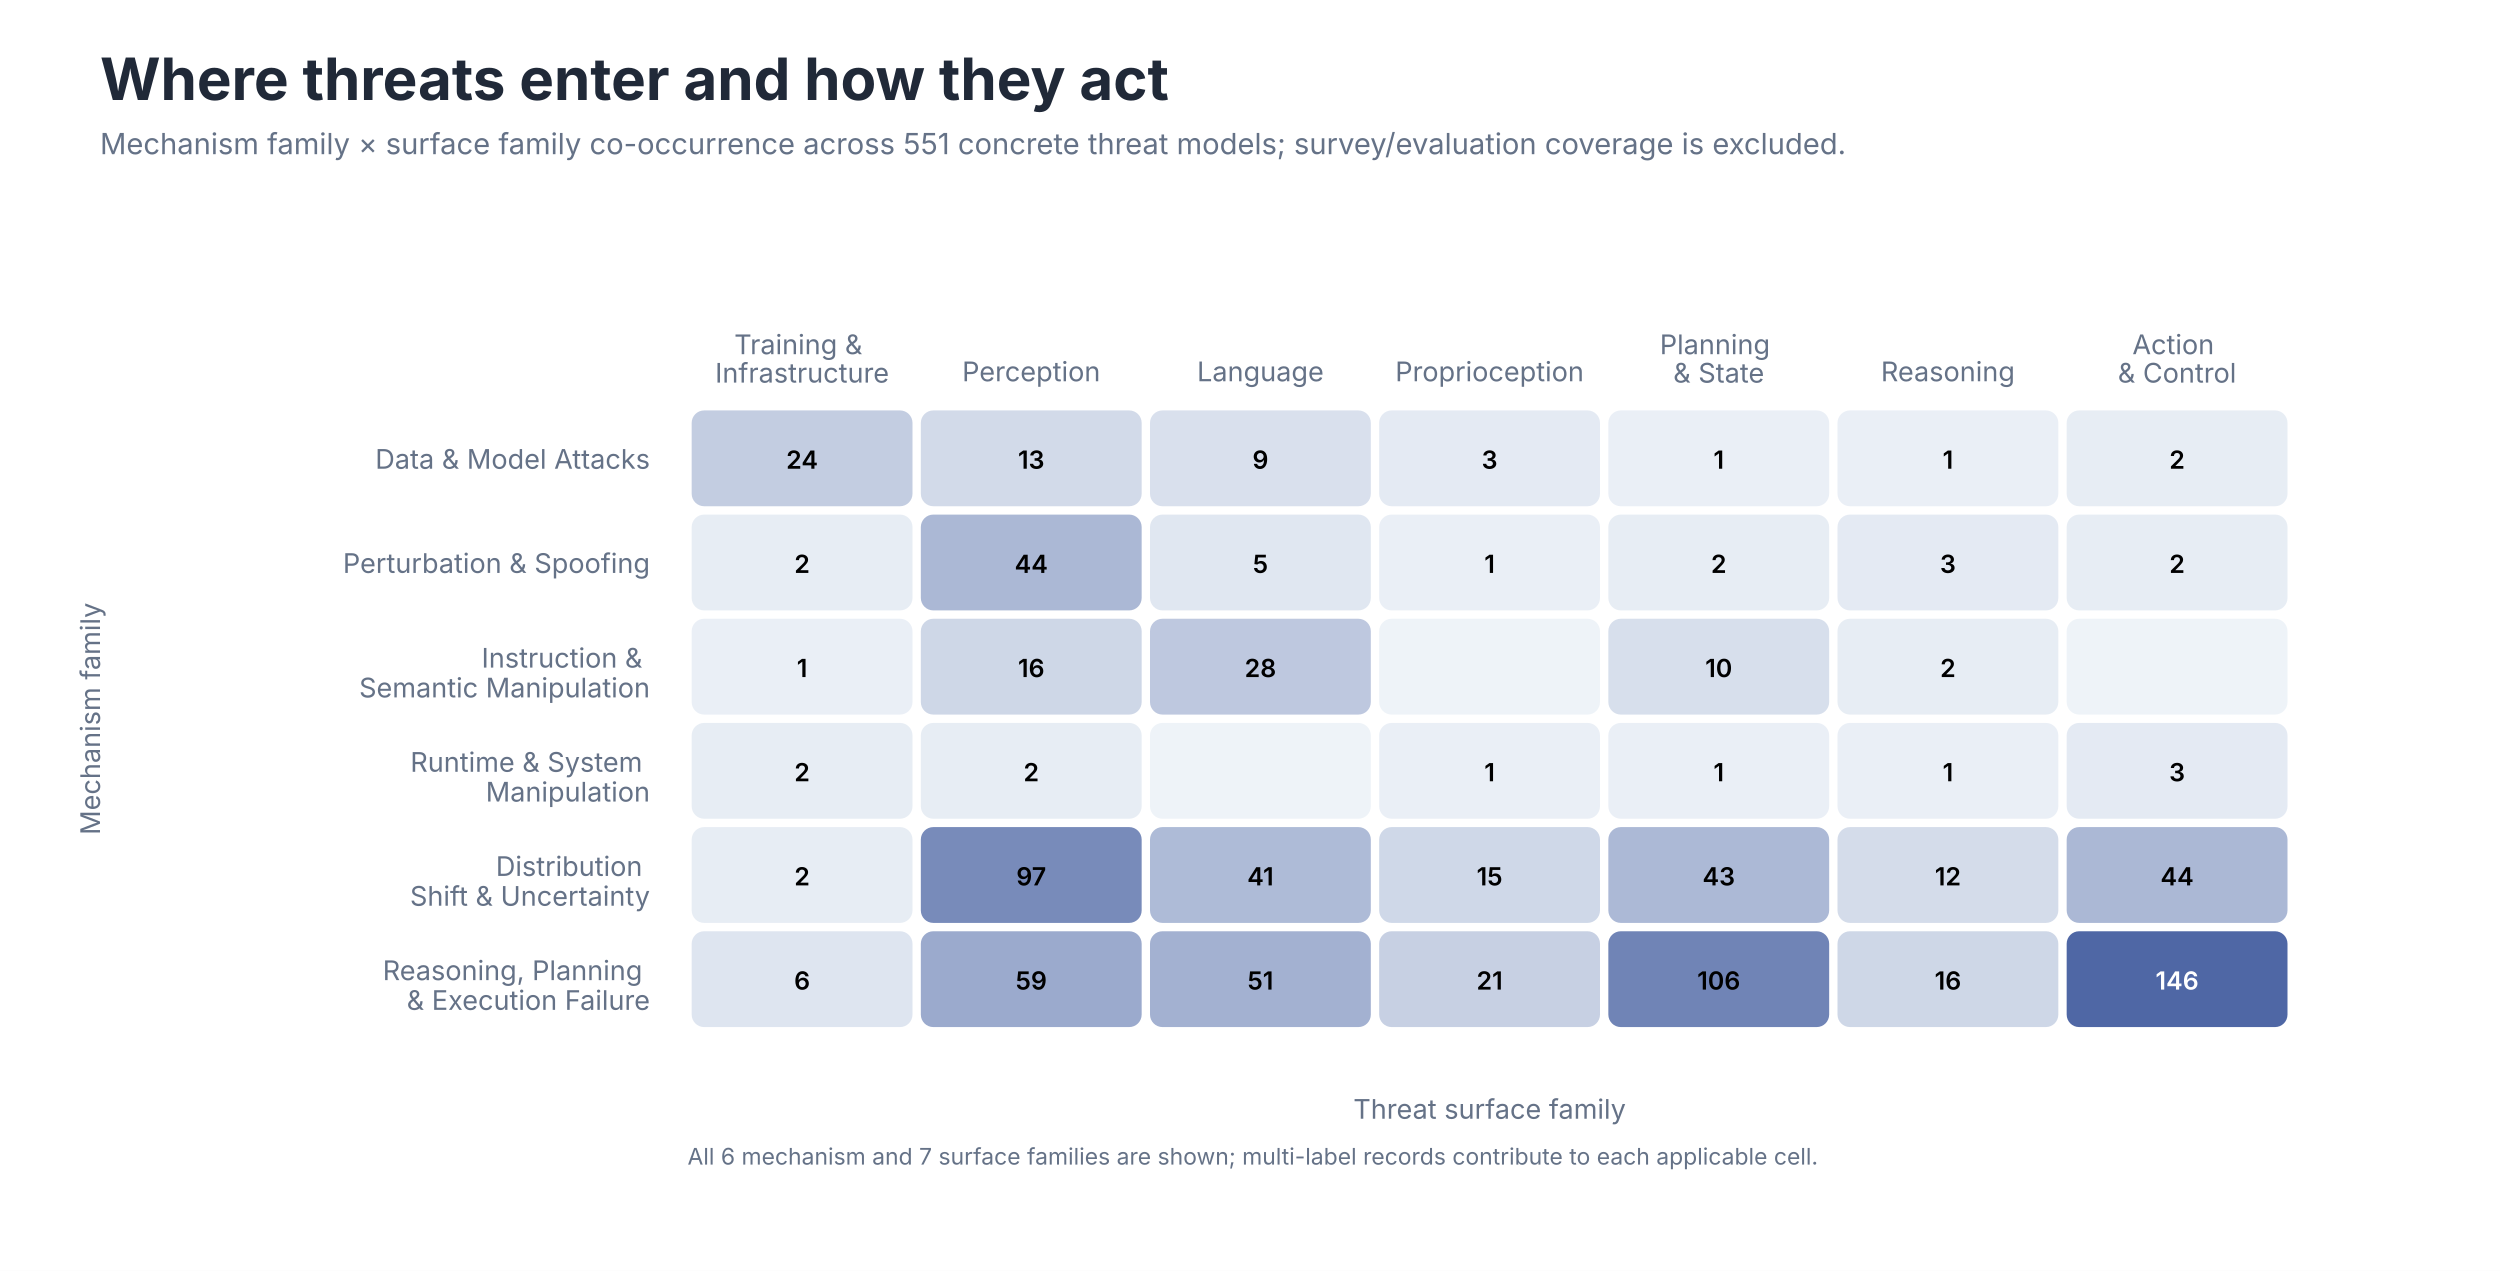
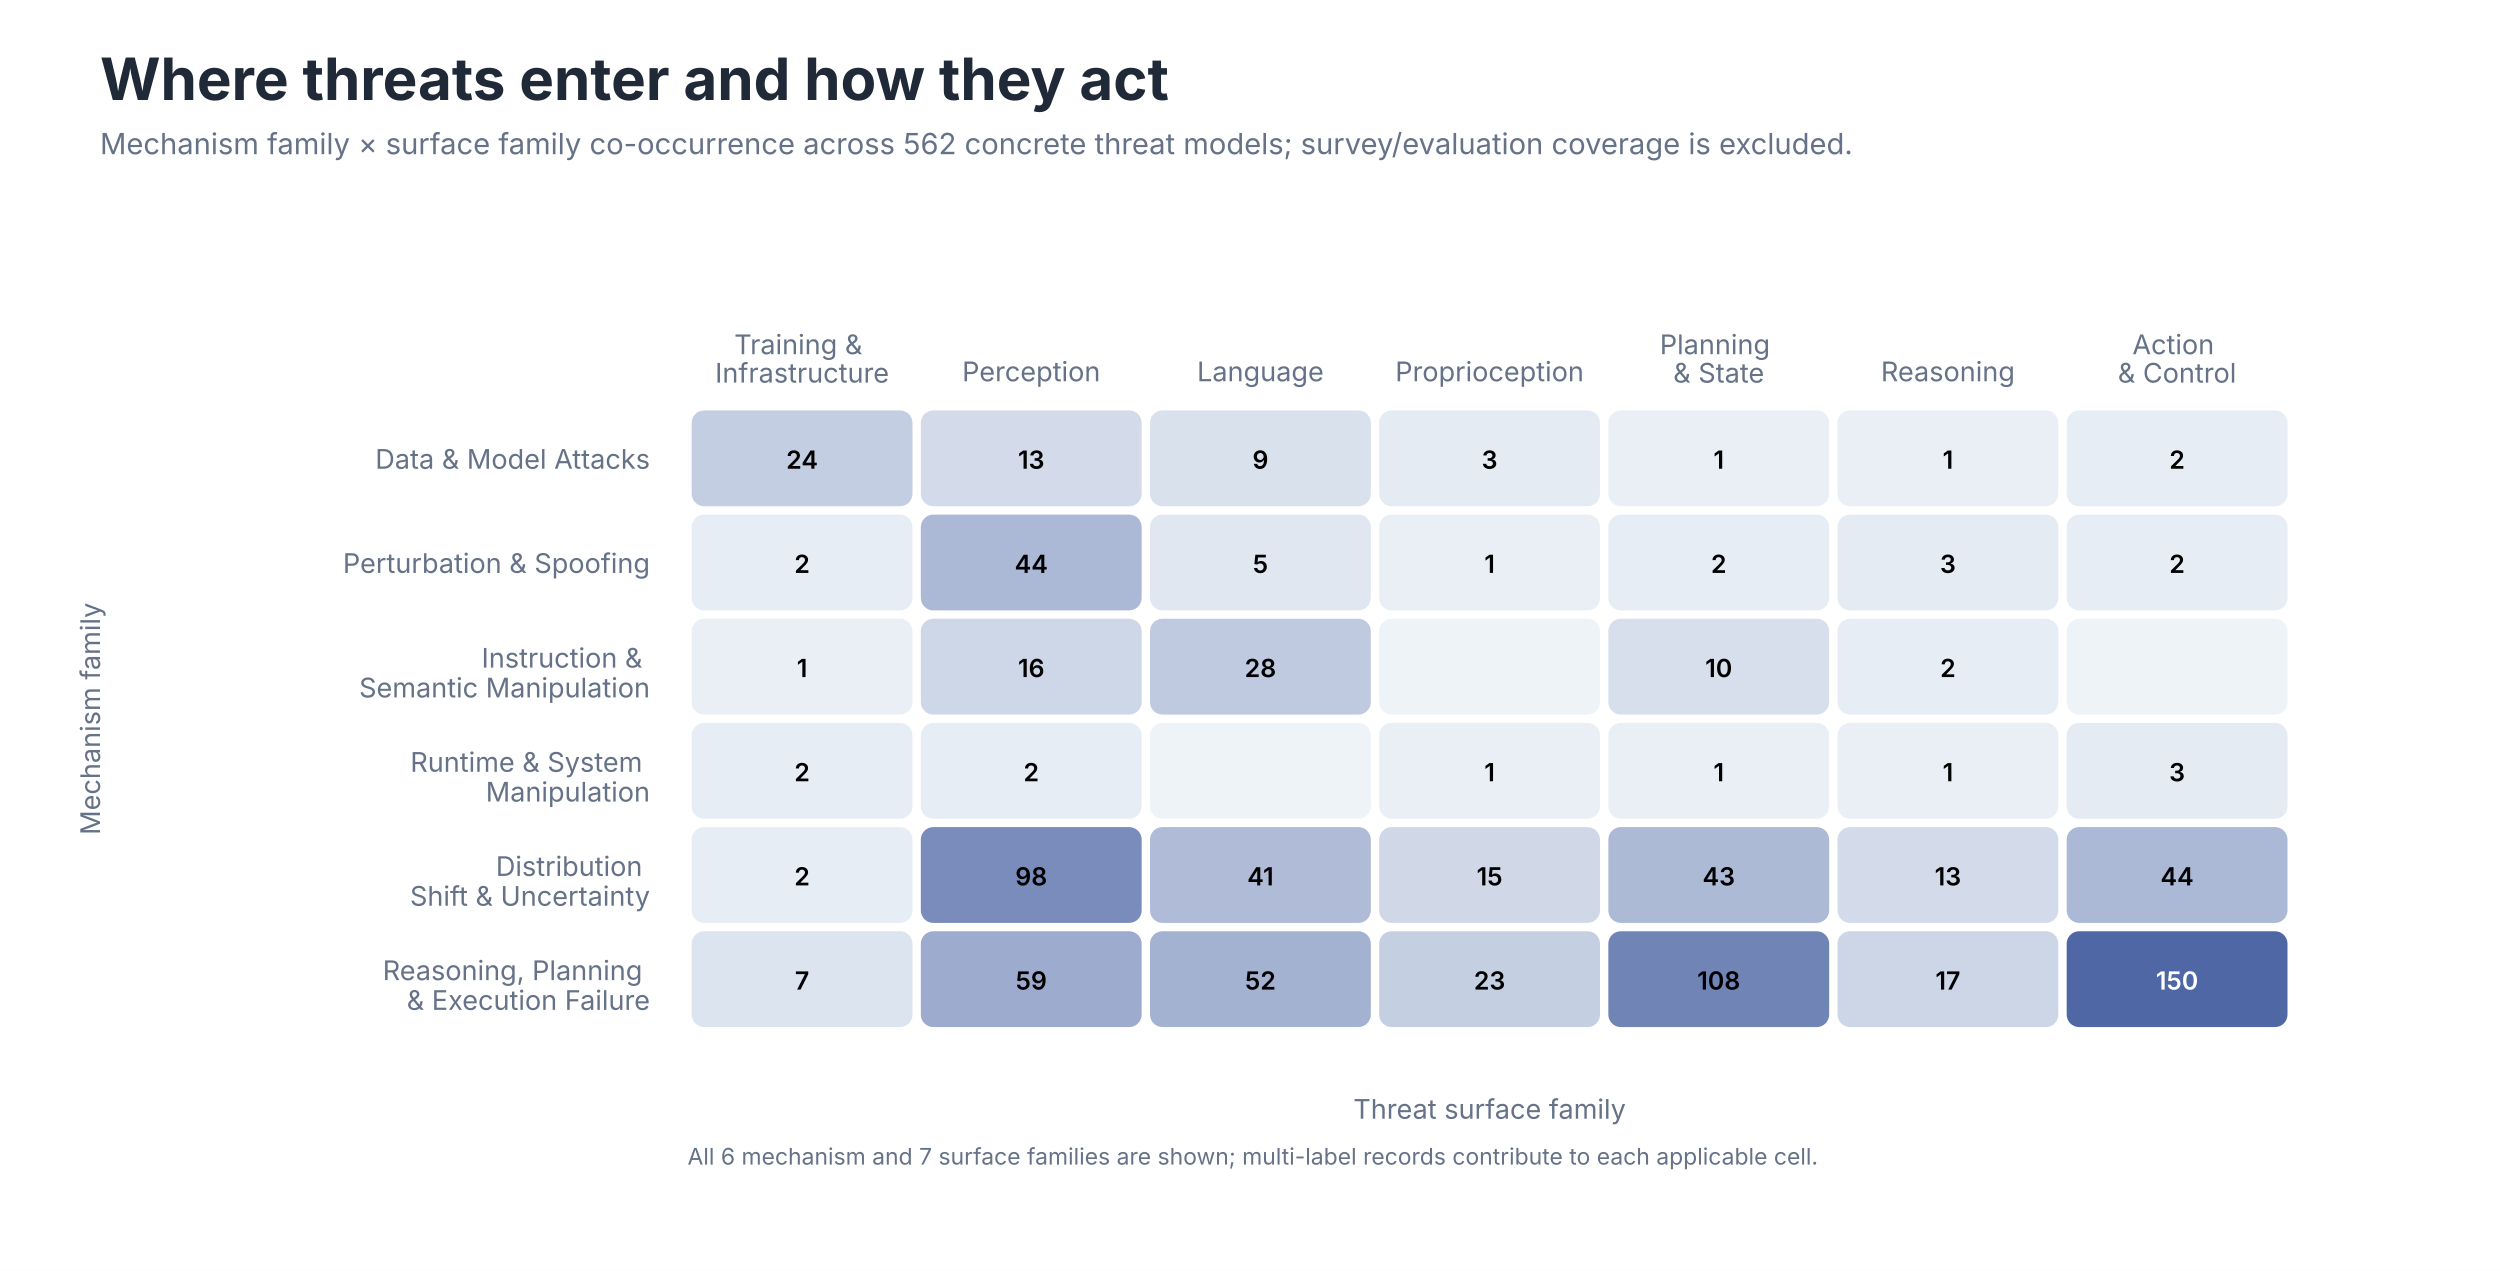
<svg xmlns="http://www.w3.org/2000/svg" role="img" aria-labelledby="title desc" viewBox="0 0 1200 610">
  <style>
text { font-family: -apple-system, BlinkMacSystemFont, 'Segoe UI', sans-serif; }
.title { font-size: 28px; font-weight: 650; fill: #202938; }
.subtitle { font-size: 14px; fill: #657287; }
.axis { font-size: 13px; fill: #657287; }
.label { font-size: 13px; fill: #202938; }
.small { font-size: 11px; fill: #657287; }
</style>
  <rect width="1200" height="610" fill="#FFFFFF" />
  <text class="title" x="48" y="48">Where threats enter and how they act</text>
-   <text class="subtitle" x="48" y="74">Mechanism family × surface family co-occurrence across 551 concrete threat models; survey/evaluation coverage is excluded.</text>
+   <text class="subtitle" x="48" y="74">Mechanism family × surface family co-occurrence across 562 concrete threat models; survey/evaluation coverage is excluded.</text>
  <text class="axis" text-anchor="middle" x="385.0" y="170.0">
    <tspan x="385.0" dy="0em">Training &amp;</tspan>
    <tspan x="385.0" dy="1.05em">Infrastructure</tspan>
  </text>
  <text class="axis" text-anchor="middle" x="495.0" y="183.0">
    <tspan x="495.0" dy="0em">Perception</tspan>
  </text>
  <text class="axis" text-anchor="middle" x="605.0" y="183.0">
    <tspan x="605.0" dy="0em">Language</tspan>
  </text>
  <text class="axis" text-anchor="middle" x="715.0" y="183.0">
    <tspan x="715.0" dy="0em">Proprioception</tspan>
  </text>
  <text class="axis" text-anchor="middle" x="825.0" y="170.0">
    <tspan x="825.0" dy="0em">Planning</tspan>
    <tspan x="825.0" dy="1.05em">&amp; State</tspan>
  </text>
  <text class="axis" text-anchor="middle" x="935.0" y="183.0">
    <tspan x="935.0" dy="0em">Reasoning</tspan>
  </text>
  <text class="axis" text-anchor="middle" x="1045.0" y="170.0">
    <tspan x="1045.0" dy="0em">Action</tspan>
    <tspan x="1045.0" dy="1.05em">&amp; Control</tspan>
  </text>
  <text class="axis" text-anchor="end" x="312.0" y="225.0">Data &amp; Model Attacks</text>
  <text class="axis" text-anchor="end" x="312.0" y="275.0">Perturbation &amp; Spoofing</text>
  <text class="axis" text-anchor="end" x="312.0" y="325.0">
    <tspan x="312.0" dy="-0.35em">Instruction &amp;</tspan>
    <tspan x="312.0" dy="1.1em">Semantic Manipulation</tspan>
  </text>
  <text class="axis" text-anchor="end" x="312.0" y="375.0">
    <tspan x="312.0" dy="-0.35em">Runtime &amp; System</tspan>
    <tspan x="312.0" dy="1.1em">Manipulation</tspan>
  </text>
  <text class="axis" text-anchor="end" x="312.0" y="425.0">
    <tspan x="312.0" dy="-0.35em">Distribution</tspan>
    <tspan x="312.0" dy="1.1em">Shift &amp; Uncertainty</tspan>
  </text>
  <text class="axis" text-anchor="end" x="312.0" y="475.0">
    <tspan x="312.0" dy="-0.35em">Reasoning, Planning</tspan>
    <tspan x="312.0" dy="1.1em">&amp; Execution Failure</tspan>
  </text>
-   <rect x="332" y="197" width="106" height="46" rx="6" fill="#C3CDE1" />
+   <rect x="332" y="197" width="106" height="46" rx="6" fill="#C4CEE2" />
  <text x="385.0" y="225.0" text-anchor="middle" font-size="12" font-weight="600" fill="#000000">24</text>
-   <rect x="442" y="197" width="106" height="46" rx="6" fill="#D2DAE9" />
+   <rect x="442" y="197" width="106" height="46" rx="6" fill="#D3DBEA" />
  <text x="495.0" y="225.0" text-anchor="middle" font-size="12" font-weight="600" fill="#000000">13</text>
-   <rect x="552" y="197" width="106" height="46" rx="6" fill="#D9E0ED" />
+   <rect x="552" y="197" width="106" height="46" rx="6" fill="#D9E1ED" />
  <text x="605.0" y="225.0" text-anchor="middle" font-size="12" font-weight="600" fill="#000000">9</text>
-   <rect x="662" y="197" width="106" height="46" rx="6" fill="#E4EAF3" />
+   <rect x="662" y="197" width="106" height="46" rx="6" fill="#E4EBF3" />
  <text x="715.0" y="225.0" text-anchor="middle" font-size="12" font-weight="600" fill="#000000">3</text>
  <rect x="772" y="197" width="106" height="46" rx="6" fill="#EAEFF6" />
  <text x="825.0" y="225.0" text-anchor="middle" font-size="12" font-weight="600" fill="#000000">1</text>
  <rect x="882" y="197" width="106" height="46" rx="6" fill="#EAEFF6" />
  <text x="935.0" y="225.0" text-anchor="middle" font-size="12" font-weight="600" fill="#000000">1</text>
  <rect x="992" y="197" width="106" height="46" rx="6" fill="#E7EDF4" />
  <text x="1045.0" y="225.0" text-anchor="middle" font-size="12" font-weight="600" fill="#000000">2</text>
  <rect x="332" y="247" width="106" height="46" rx="6" fill="#E7EDF4" />
  <text x="385.0" y="275.0" text-anchor="middle" font-size="12" font-weight="600" fill="#000000">2</text>
-   <rect x="442" y="247" width="106" height="46" rx="6" fill="#ABB8D5" />
+   <rect x="442" y="247" width="106" height="46" rx="6" fill="#ACB9D6" />
  <text x="495.0" y="275.0" text-anchor="middle" font-size="12" font-weight="600" fill="#000000">44</text>
  <rect x="552" y="247" width="106" height="46" rx="6" fill="#E0E7F1" />
  <text x="605.0" y="275.0" text-anchor="middle" font-size="12" font-weight="600" fill="#000000">5</text>
  <rect x="662" y="247" width="106" height="46" rx="6" fill="#EAEFF6" />
  <text x="715.0" y="275.0" text-anchor="middle" font-size="12" font-weight="600" fill="#000000">1</text>
  <rect x="772" y="247" width="106" height="46" rx="6" fill="#E7EDF4" />
  <text x="825.0" y="275.0" text-anchor="middle" font-size="12" font-weight="600" fill="#000000">2</text>
-   <rect x="882" y="247" width="106" height="46" rx="6" fill="#E4EAF3" />
+   <rect x="882" y="247" width="106" height="46" rx="6" fill="#E4EBF3" />
  <text x="935.0" y="275.0" text-anchor="middle" font-size="12" font-weight="600" fill="#000000">3</text>
  <rect x="992" y="247" width="106" height="46" rx="6" fill="#E7EDF4" />
  <text x="1045.0" y="275.0" text-anchor="middle" font-size="12" font-weight="600" fill="#000000">2</text>
  <rect x="332" y="297" width="106" height="46" rx="6" fill="#EAEFF6" />
  <text x="385.0" y="325.0" text-anchor="middle" font-size="12" font-weight="600" fill="#000000">1</text>
  <rect x="442" y="297" width="106" height="46" rx="6" fill="#CED7E7" />
  <text x="495.0" y="325.0" text-anchor="middle" font-size="12" font-weight="600" fill="#000000">16</text>
-   <rect x="552" y="297" width="106" height="46" rx="6" fill="#BEC8DF" />
+   <rect x="552" y="297" width="106" height="46" rx="6" fill="#BFC9DF" />
  <text x="605.0" y="325.0" text-anchor="middle" font-size="12" font-weight="600" fill="#000000">28</text>
  <rect x="662" y="297" width="106" height="46" rx="6" fill="#EEF3F8" />
  <text x="715.0" y="325.0" text-anchor="middle" font-size="12" font-weight="600" fill="#000000" />
  <rect x="772" y="297" width="106" height="46" rx="6" fill="#D7DFEC" />
  <text x="825.0" y="325.0" text-anchor="middle" font-size="12" font-weight="600" fill="#000000">10</text>
  <rect x="882" y="297" width="106" height="46" rx="6" fill="#E7EDF4" />
  <text x="935.0" y="325.0" text-anchor="middle" font-size="12" font-weight="600" fill="#000000">2</text>
  <rect x="992" y="297" width="106" height="46" rx="6" fill="#EEF3F8" />
  <text x="1045.0" y="325.0" text-anchor="middle" font-size="12" font-weight="600" fill="#000000" />
  <rect x="332" y="347" width="106" height="46" rx="6" fill="#E7EDF4" />
  <text x="385.0" y="375.0" text-anchor="middle" font-size="12" font-weight="600" fill="#000000">2</text>
  <rect x="442" y="347" width="106" height="46" rx="6" fill="#E7EDF4" />
  <text x="495.0" y="375.0" text-anchor="middle" font-size="12" font-weight="600" fill="#000000">2</text>
  <rect x="552" y="347" width="106" height="46" rx="6" fill="#EEF3F8" />
  <text x="605.0" y="375.0" text-anchor="middle" font-size="12" font-weight="600" fill="#000000" />
  <rect x="662" y="347" width="106" height="46" rx="6" fill="#EAEFF6" />
  <text x="715.0" y="375.0" text-anchor="middle" font-size="12" font-weight="600" fill="#000000">1</text>
  <rect x="772" y="347" width="106" height="46" rx="6" fill="#EAEFF6" />
  <text x="825.0" y="375.0" text-anchor="middle" font-size="12" font-weight="600" fill="#000000">1</text>
  <rect x="882" y="347" width="106" height="46" rx="6" fill="#EAEFF6" />
  <text x="935.0" y="375.0" text-anchor="middle" font-size="12" font-weight="600" fill="#000000">1</text>
-   <rect x="992" y="347" width="106" height="46" rx="6" fill="#E4EAF3" />
+   <rect x="992" y="347" width="106" height="46" rx="6" fill="#E4EBF3" />
  <text x="1045.0" y="375.0" text-anchor="middle" font-size="12" font-weight="600" fill="#000000">3</text>
  <rect x="332" y="397" width="106" height="46" rx="6" fill="#E7EDF4" />
  <text x="385.0" y="425.0" text-anchor="middle" font-size="12" font-weight="600" fill="#000000">2</text>
-   <rect x="442" y="397" width="106" height="46" rx="6" fill="#788BBA" />
-   <text x="495.0" y="425.0" text-anchor="middle" font-size="12" font-weight="600" fill="#000000">97</text>
-   <rect x="552" y="397" width="106" height="46" rx="6" fill="#AEBBD7" />
+   <rect x="442" y="397" width="106" height="46" rx="6" fill="#798CBB" />
+   <text x="495.0" y="425.0" text-anchor="middle" font-size="12" font-weight="600" fill="#000000">98</text>
+   <rect x="552" y="397" width="106" height="46" rx="6" fill="#B0BCD7" />
  <text x="605.0" y="425.0" text-anchor="middle" font-size="12" font-weight="600" fill="#000000">41</text>
-   <rect x="662" y="397" width="106" height="46" rx="6" fill="#CFD8E8" />
+   <rect x="662" y="397" width="106" height="46" rx="6" fill="#D0D8E8" />
  <text x="715.0" y="425.0" text-anchor="middle" font-size="12" font-weight="600" fill="#000000">15</text>
-   <rect x="772" y="397" width="106" height="46" rx="6" fill="#ACB9D6" />
+   <rect x="772" y="397" width="106" height="46" rx="6" fill="#ADBAD6" />
  <text x="825.0" y="425.0" text-anchor="middle" font-size="12" font-weight="600" fill="#000000">43</text>
-   <rect x="882" y="397" width="106" height="46" rx="6" fill="#D4DCEA" />
-   <text x="935.0" y="425.0" text-anchor="middle" font-size="12" font-weight="600" fill="#000000">12</text>
-   <rect x="992" y="397" width="106" height="46" rx="6" fill="#ABB8D5" />
+   <rect x="882" y="397" width="106" height="46" rx="6" fill="#D3DBEA" />
+   <text x="935.0" y="425.0" text-anchor="middle" font-size="12" font-weight="600" fill="#000000">13</text>
+   <rect x="992" y="397" width="106" height="46" rx="6" fill="#ACB9D6" />
  <text x="1045.0" y="425.0" text-anchor="middle" font-size="12" font-weight="600" fill="#000000">44</text>
-   <rect x="332" y="447" width="106" height="46" rx="6" fill="#DEE5F0" />
-   <text x="385.0" y="475.0" text-anchor="middle" font-size="12" font-weight="600" fill="#000000">6</text>
-   <rect x="442" y="447" width="106" height="46" rx="6" fill="#9BAACD" />
+   <rect x="332" y="447" width="106" height="46" rx="6" fill="#DCE4EF" />
+   <text x="385.0" y="475.0" text-anchor="middle" font-size="12" font-weight="600" fill="#000000">7</text>
+   <rect x="442" y="447" width="106" height="46" rx="6" fill="#9DABCE" />
  <text x="495.0" y="475.0" text-anchor="middle" font-size="12" font-weight="600" fill="#000000">59</text>
-   <rect x="552" y="447" width="106" height="46" rx="6" fill="#A3B1D1" />
-   <text x="605.0" y="475.0" text-anchor="middle" font-size="12" font-weight="600" fill="#000000">51</text>
-   <rect x="662" y="447" width="106" height="46" rx="6" fill="#C7D0E3" />
-   <text x="715.0" y="475.0" text-anchor="middle" font-size="12" font-weight="600" fill="#000000">21</text>
+   <rect x="552" y="447" width="106" height="46" rx="6" fill="#A4B2D1" />
+   <text x="605.0" y="475.0" text-anchor="middle" font-size="12" font-weight="600" fill="#000000">52</text>
+   <rect x="662" y="447" width="106" height="46" rx="6" fill="#C5CFE2" />
+   <text x="715.0" y="475.0" text-anchor="middle" font-size="12" font-weight="600" fill="#000000">23</text>
  <rect x="772" y="447" width="106" height="46" rx="6" fill="#7084B6" />
-   <text x="825.0" y="475.0" text-anchor="middle" font-size="12" font-weight="600" fill="#000000">106</text>
-   <rect x="882" y="447" width="106" height="46" rx="6" fill="#CED7E7" />
-   <text x="935.0" y="475.0" text-anchor="middle" font-size="12" font-weight="600" fill="#000000">16</text>
+   <text x="825.0" y="475.0" text-anchor="middle" font-size="12" font-weight="600" fill="#000000">108</text>
+   <rect x="882" y="447" width="106" height="46" rx="6" fill="#CDD6E7" />
+   <text x="935.0" y="475.0" text-anchor="middle" font-size="12" font-weight="600" fill="#000000">17</text>
  <rect x="992" y="447" width="106" height="46" rx="6" fill="#4F67A5" />
-   <text x="1045.0" y="475.0" text-anchor="middle" font-size="12" font-weight="600" fill="#FFFFFF">146</text>
+   <text x="1045.0" y="475.0" text-anchor="middle" font-size="12" font-weight="600" fill="#FFFFFF">150</text>
  <text class="axis" x="715.0" y="537" text-anchor="middle">Threat surface family</text>
  <text class="axis" transform="translate(48 345.0) rotate(-90)" text-anchor="middle">Mechanism family</text>
  <text class="small" x="330" y="559">All 6 mechanism and 7 surface families are shown; multi-label records contribute to each applicable cell.</text>
</svg>
